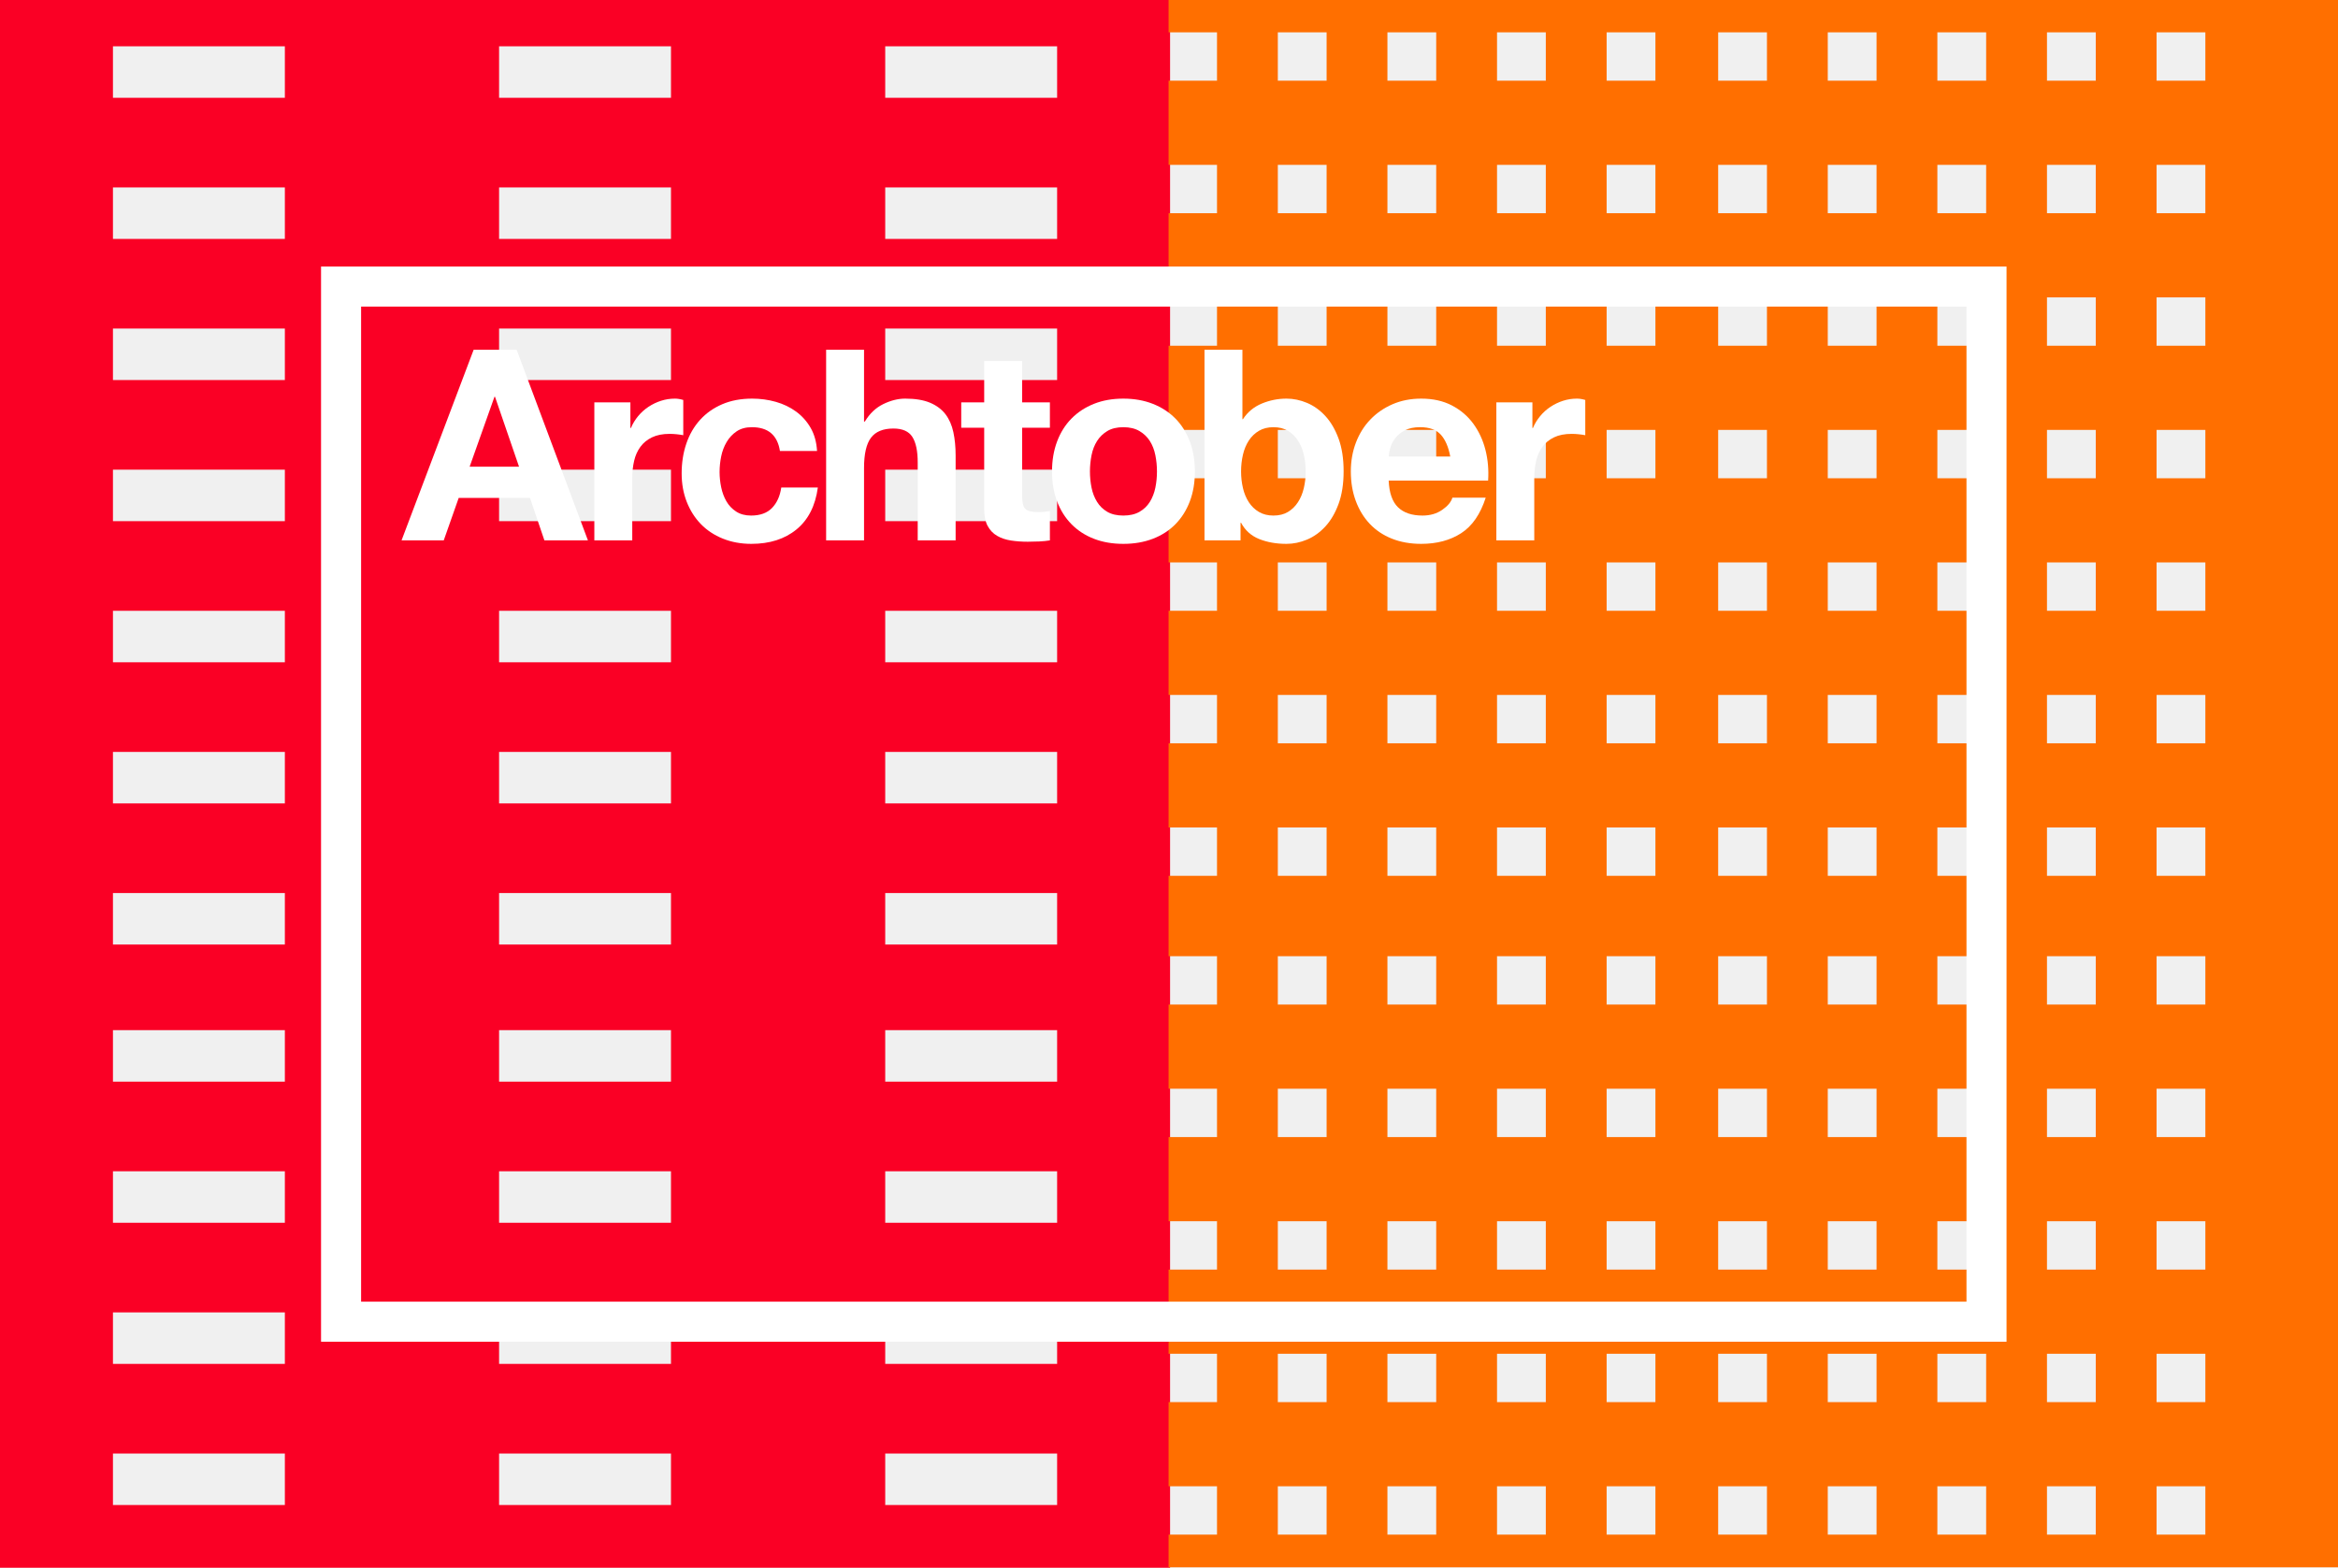
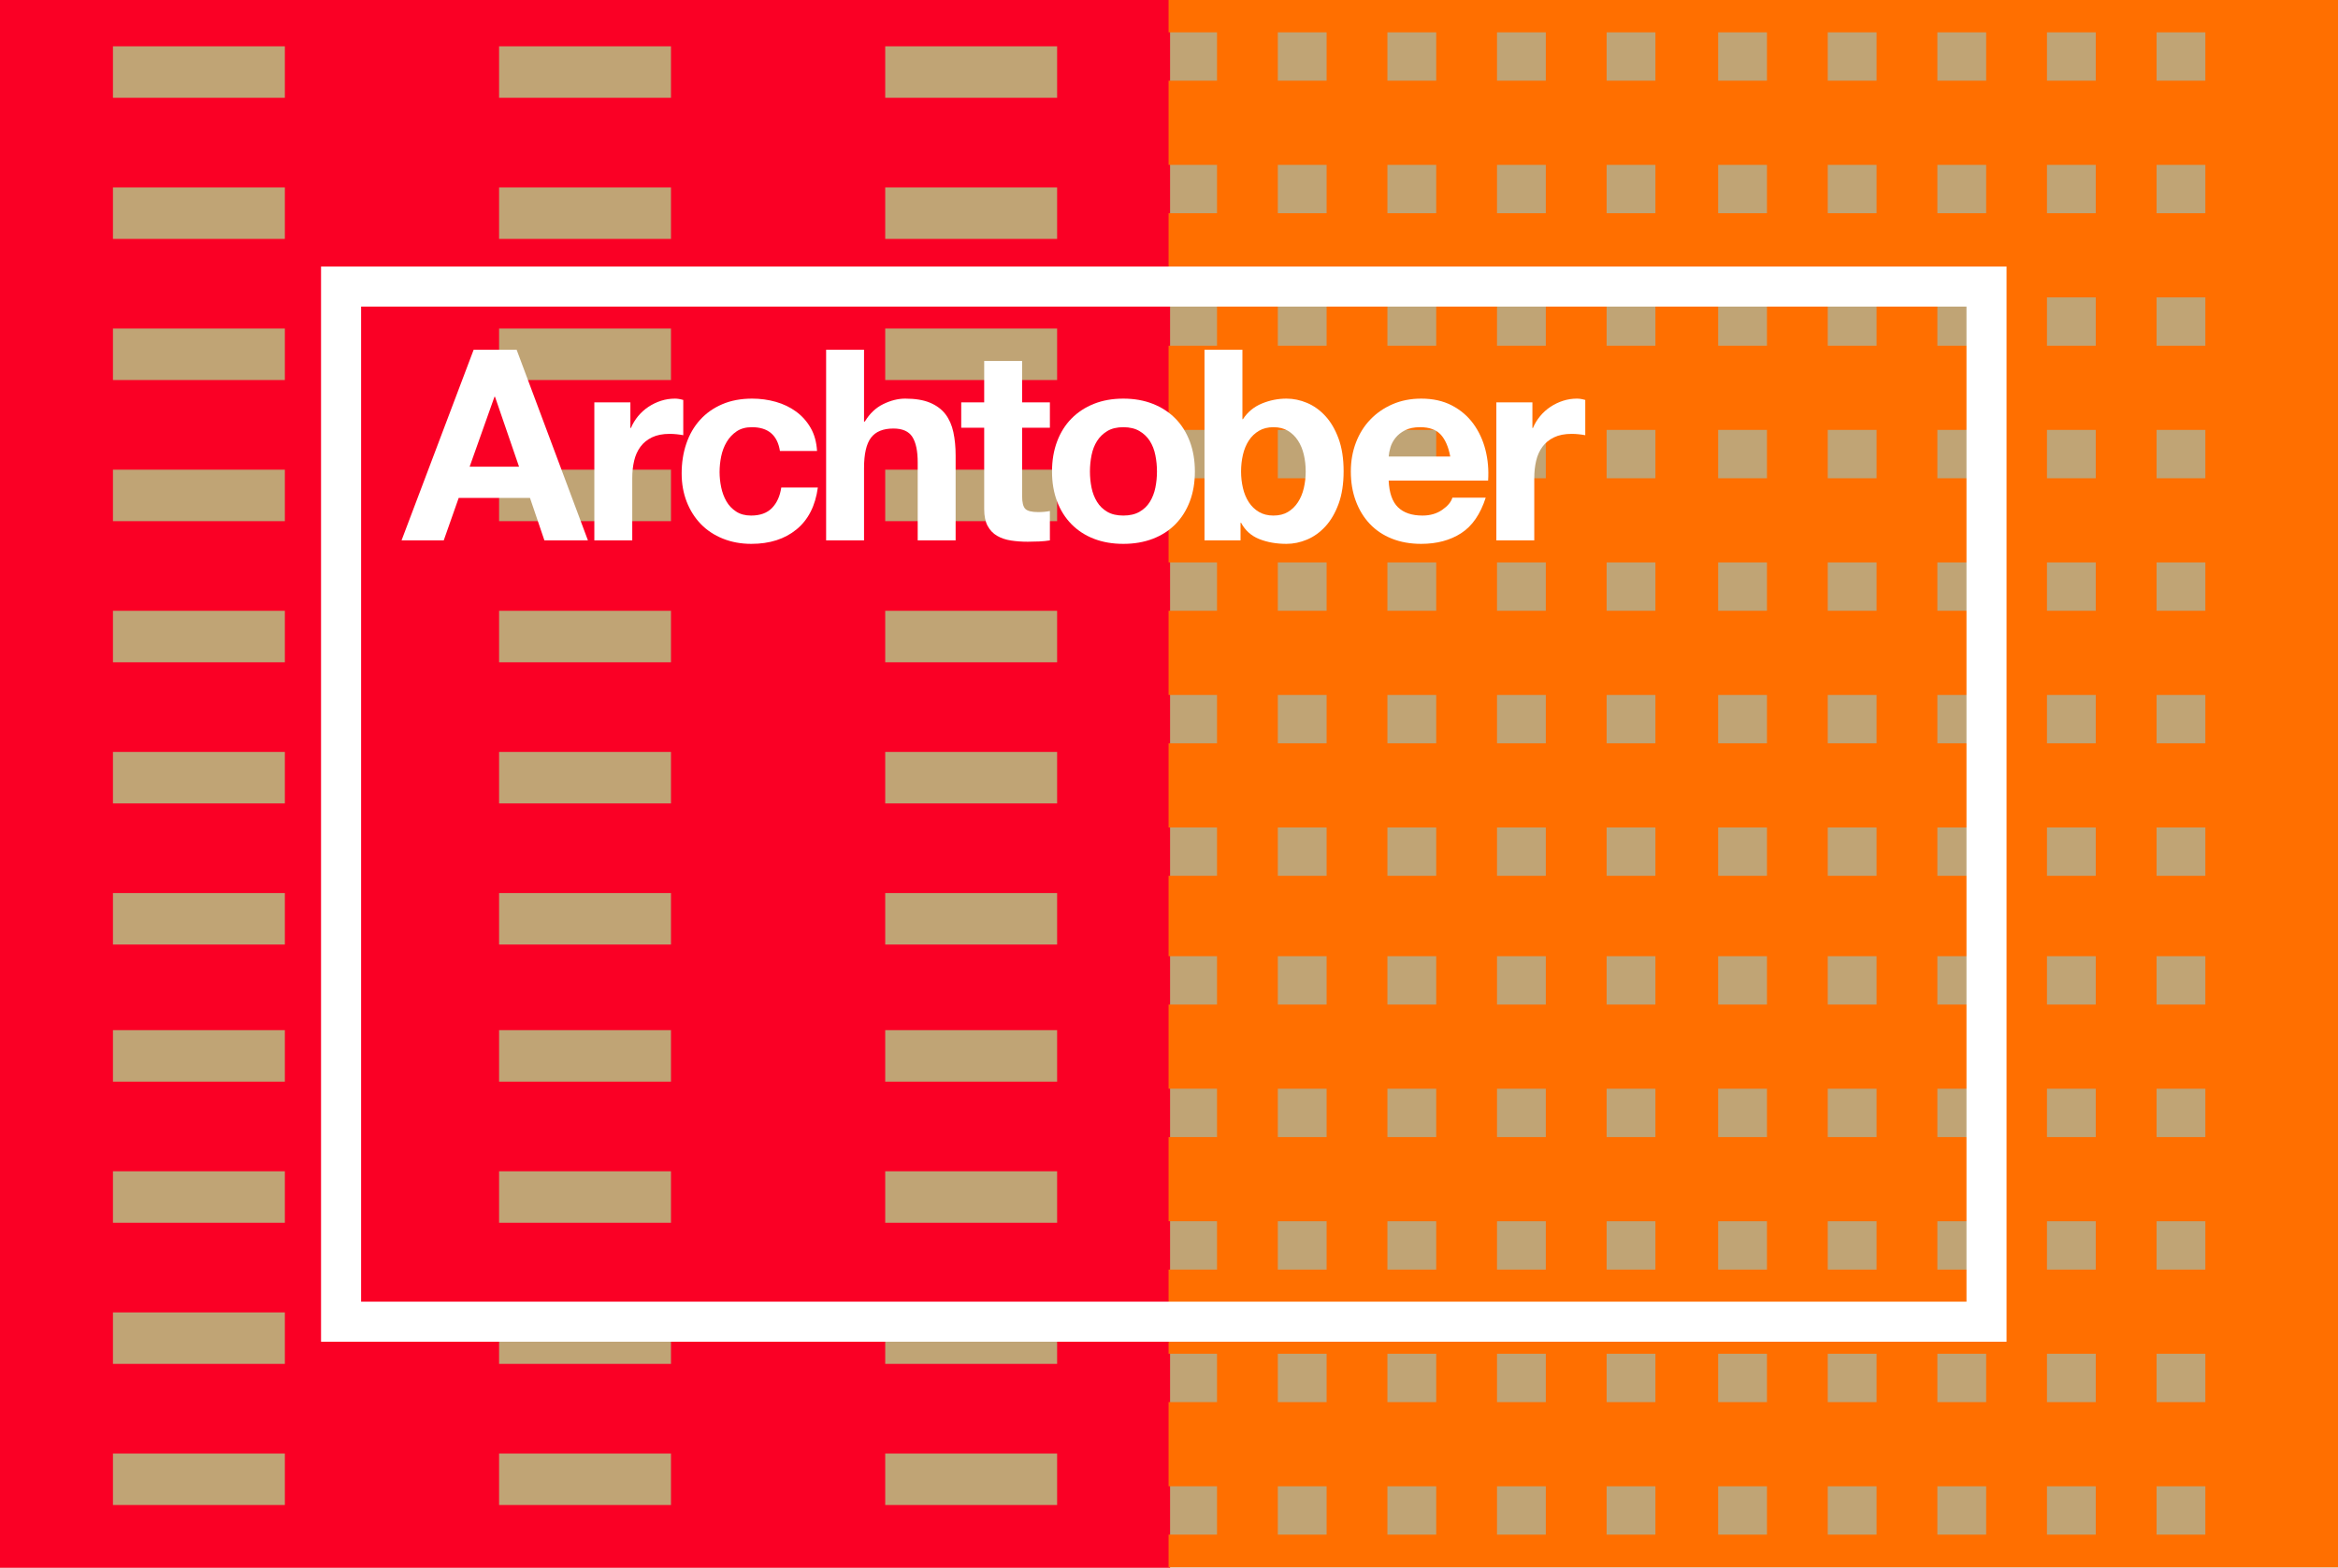
- <svg xmlns="http://www.w3.org/2000/svg" version="1.1" id="Layer_1" x="0px" y="0px" width="901.374px" height="604.367px" viewBox="0 0 901.374 604.367" enable-background="new 0 0 901.374 604.367" xml:space="preserve">
-   <path fill="#FA0025" d="M0,0v604.543h451.102V0H0z M109.822,580.354H43.546v-19.859h66.276V580.354z M109.822,525.934H43.546  v-19.857h66.276V525.934z M109.822,471.514H43.546v-19.857h66.276V471.514z M109.822,417.096H43.546v-19.859h66.276V417.096z   M109.822,364.227H43.546v-19.857h66.276V364.227z M109.822,309.809H43.546v-19.859h66.276V309.809z M109.822,255.388H43.546  v-19.857h66.276V255.388z M109.822,200.968H43.546v-19.857h66.276V200.968z M109.822,146.55H43.546v-19.859h66.276V146.55z   M109.822,92.13H43.546V72.273h66.276V92.13z M109.822,37.71H43.546V17.854h66.276V37.71z M258.688,580.354h-66.276v-19.859h66.276  V580.354z M258.688,525.934h-66.276v-19.857h66.276V525.934z M258.688,471.514h-66.276v-19.857h66.276V471.514z M258.688,417.096  h-66.276v-19.859h66.276V417.096z M258.688,364.227h-66.276v-19.857h66.276V364.227z M258.688,309.809h-66.276v-19.859h66.276  V309.809z M258.688,255.388h-66.276v-19.857h66.276V255.388z M258.688,200.968h-66.276v-19.857h66.276V200.968z M258.688,146.55  h-66.276v-19.859h66.276V146.55z M258.688,92.13h-66.276V72.273h66.276V92.13z M258.688,37.71h-66.276V17.854h66.276V37.71z   M407.555,580.354h-66.276v-19.859h66.276V580.354z M407.555,525.934h-66.276v-19.857h66.276V525.934z M407.555,471.514h-66.276  v-19.857h66.276V471.514z M407.555,417.096h-66.276v-19.859h66.276V417.096z M407.555,364.227h-66.276v-19.857h66.276V364.227z   M407.555,309.809h-66.276v-19.859h66.276V309.809z M407.555,255.388h-66.276v-19.857h66.276V255.388z M407.555,200.968h-66.276  v-19.857h66.276V200.968z M407.555,146.55h-66.276v-19.859h66.276V146.55z M407.555,92.13h-66.276V72.273h66.276V92.13z   M407.555,37.71h-66.276V17.854h66.276V37.71z" />
-   <path fill="#FF6F00" d="M450.523-0.176v12.645h18.674v18.648h-18.674v32.455h18.674V82.22h-18.674v32.454h18.674v18.646h-18.674  v32.455h18.674v18.646h-18.674v32.456h18.674v18.646h-18.674v32.453h18.674v18.647h-18.674v32.454h18.674v18.648h-18.674v30.996  h18.674v18.647h-18.674v32.454h18.674v18.648h-18.674v32.453h18.674v18.648h-18.674v32.453h18.674v18.647h-18.674v32.454h18.674  v18.646h-18.674v12.592h450.851V-0.176H450.523z M511.452,591.775h-18.812v-18.646h18.812V591.775z M511.452,540.675h-18.812  v-18.647h18.812V540.675z M511.452,489.574h-18.812v-18.648h18.812V489.574z M511.452,438.473h-18.812v-18.648h18.812V438.473z   M511.452,387.37h-18.812v-18.647h18.812V387.37z M511.452,337.727h-18.812v-18.648h18.812V337.727z M511.452,286.624h-18.812  v-18.647h18.812V286.624z M511.452,235.523h-18.812v-18.646h18.812V235.523z M511.452,184.421h-18.812v-18.646h18.812V184.421z   M511.452,133.32h-18.812v-18.646h18.812V133.32z M511.452,82.22h-18.812V63.572h18.812V82.22z M511.452,31.117h-18.812V12.469  h18.812V31.117z M553.707,591.775h-18.812v-18.646h18.812V591.775z M553.707,540.675h-18.812v-18.647h18.812V540.675z   M553.707,489.574h-18.812v-18.648h18.812V489.574z M553.707,438.473h-18.812v-18.648h18.812V438.473z M553.707,387.37h-18.812  v-18.647h18.812V387.37z M553.707,337.727h-18.812v-18.648h18.812V337.727z M553.707,286.624h-18.812v-18.647h18.812V286.624z   M553.707,235.523h-18.812v-18.646h18.812V235.523z M553.707,184.421h-18.812v-18.646h18.812V184.421z M553.707,133.32h-18.812  v-18.646h18.812V133.32z M553.707,82.22h-18.812V63.572h18.812V82.22z M553.707,31.117h-18.812V12.469h18.812V31.117z   M595.962,591.775H577.15v-18.646h18.812V591.775z M595.962,540.675H577.15v-18.647h18.812V540.675z M595.962,489.574H577.15  v-18.648h18.812V489.574z M595.962,438.473H577.15v-18.648h18.812V438.473z M595.962,387.37H577.15v-18.647h18.812V387.37z   M595.962,337.727H577.15v-18.648h18.812V337.727z M595.962,286.624H577.15v-18.647h18.812V286.624z M595.962,235.523H577.15  v-18.646h18.812V235.523z M595.962,184.421H577.15v-18.646h18.812V184.421z M595.962,133.32H577.15v-18.646h18.812V133.32z   M595.962,82.22H577.15V63.572h18.812V82.22z M595.962,31.117H577.15V12.469h18.812V31.117z M638.218,591.775h-18.812v-18.646  h18.812V591.775z M638.218,540.675h-18.812v-18.647h18.812V540.675z M638.218,489.574h-18.812v-18.648h18.812V489.574z   M638.218,438.473h-18.812v-18.648h18.812V438.473z M638.218,387.37h-18.812v-18.647h18.812V387.37z M638.218,337.727h-18.812  v-18.648h18.812V337.727z M638.218,286.624h-18.812v-18.647h18.812V286.624z M638.218,235.523h-18.812v-18.646h18.812V235.523z   M638.218,184.421h-18.812v-18.646h18.812V184.421z M638.218,133.32h-18.812v-18.646h18.812V133.32z M638.218,82.22h-18.812V63.572  h18.812V82.22z M638.218,31.117h-18.812V12.469h18.812V31.117z M681.22,591.775h-18.812v-18.646h18.812V591.775z M681.22,540.675  h-18.812v-18.647h18.812V540.675z M681.22,489.574h-18.812v-18.648h18.812V489.574z M681.22,438.473h-18.812v-18.648h18.812V438.473  z M681.22,387.37h-18.812v-18.647h18.812V387.37z M681.22,337.727h-18.812v-18.648h18.812V337.727z M681.22,286.624h-18.812v-18.647  h18.812V286.624z M681.22,235.523h-18.812v-18.646h18.812V235.523z M681.22,184.421h-18.812v-18.646h18.812V184.421z M681.22,133.32  h-18.812v-18.646h18.812V133.32z M681.22,82.22h-18.812V63.572h18.812V82.22z M681.22,31.117h-18.812V12.469h18.812V31.117z   M723.475,591.775h-18.812v-18.646h18.812V591.775z M723.475,540.675h-18.812v-18.647h18.812V540.675z M723.475,489.574h-18.812  v-18.648h18.812V489.574z M723.475,438.473h-18.812v-18.648h18.812V438.473z M723.475,387.37h-18.812v-18.647h18.812V387.37z   M723.475,337.727h-18.812v-18.648h18.812V337.727z M723.475,286.624h-18.812v-18.647h18.812V286.624z M723.475,235.523h-18.812  v-18.646h18.812V235.523z M723.475,184.421h-18.812v-18.646h18.812V184.421z M723.475,133.32h-18.812v-18.646h18.812V133.32z   M723.475,82.22h-18.812V63.572h18.812V82.22z M723.475,31.117h-18.812V12.469h18.812V31.117z M765.729,591.775h-18.812v-18.646  h18.812V591.775z M765.729,540.675h-18.812v-18.647h18.812V540.675z M765.729,489.574h-18.812v-18.648h18.812V489.574z   M765.729,438.473h-18.812v-18.648h18.812V438.473z M765.729,387.37h-18.812v-18.647h18.812V387.37z M765.729,337.727h-18.812  v-18.648h18.812V337.727z M765.729,286.624h-18.812v-18.647h18.812V286.624z M765.729,235.523h-18.812v-18.646h18.812V235.523z   M765.729,184.421h-18.812v-18.646h18.812V184.421z M765.729,133.32h-18.812v-18.646h18.812V133.32z M765.729,82.22h-18.812V63.572  h18.812V82.22z M765.729,31.117h-18.812V12.469h18.812V31.117z M807.984,591.775h-18.812v-18.646h18.812V591.775z M807.984,540.675  h-18.812v-18.647h18.812V540.675z M807.984,489.574h-18.812v-18.648h18.812V489.574z M807.984,438.473h-18.812v-18.648h18.812  V438.473z M807.984,387.37h-18.812v-18.647h18.812V387.37z M807.984,337.727h-18.812v-18.648h18.812V337.727z M807.984,286.624  h-18.812v-18.647h18.812V286.624z M807.984,235.523h-18.812v-18.646h18.812V235.523z M807.984,184.421h-18.812v-18.646h18.812  V184.421z M807.984,133.32h-18.812v-18.646h18.812V133.32z M807.984,82.22h-18.812V63.572h18.812V82.22z M807.984,31.117h-18.812  V12.469h18.812V31.117z M850.239,591.775h-18.812v-18.646h18.812V591.775z M850.239,540.675h-18.812v-18.647h18.812V540.675z   M850.239,489.574h-18.812v-18.648h18.812V489.574z M850.239,438.473h-18.812v-18.648h18.812V438.473z M850.239,387.37h-18.812  v-18.647h18.812V387.37z M850.239,337.727h-18.812v-18.648h18.812V337.727z M850.239,286.624h-18.812v-18.647h18.812V286.624z   M850.239,235.523h-18.812v-18.646h18.812V235.523z M850.239,184.421h-18.812v-18.646h18.812V184.421z M850.239,133.32h-18.812  v-18.646h18.812V133.32z M850.239,82.22h-18.812V63.572h18.812V82.22z M850.239,31.117h-18.812V12.469h18.812V31.117z" />
-   <path fill="#FFFFFF" d="M139.216,501.942h618.928V118.223H139.216V501.942z M773.587,517.385H123.774V102.781h649.812V517.385z" />
-   <path fill="#FFFFFF" d="M200.106,179.967l-9.265-26.973h-0.205l-9.575,26.973H200.106z M199.18,134.875l27.488,73.506h-16.781  l-5.56-16.369H176.84l-5.765,16.369h-16.267l27.797-73.506H199.18z" />
-   <path fill="#FFFFFF" d="M243.036,155.156v9.884h0.206c0.685-1.648,1.611-3.174,2.78-4.582c1.166-1.405,2.505-2.608,4.014-3.603  c1.509-0.994,3.123-1.766,4.839-2.316c1.715-0.549,3.5-0.824,5.354-0.824c0.96,0,2.023,0.172,3.191,0.515v13.59  c-0.687-0.137-1.511-0.258-2.471-0.361c-0.961-0.103-1.889-0.154-2.78-0.154c-2.676,0-4.941,0.447-6.795,1.338  c-1.852,0.892-3.345,2.11-4.477,3.654c-1.133,1.545-1.941,3.346-2.419,5.406c-0.482,2.058-0.722,4.29-0.722,6.691v23.987h-14.618  v-53.225H243.036z" />
-   <path fill="#FFFFFF" d="M289.877,164.73c-2.334,0-4.29,0.533-5.869,1.596c-1.578,1.064-2.865,2.437-3.86,4.117  c-0.996,1.683-1.698,3.536-2.11,5.56c-0.413,2.025-0.618,4.032-0.618,6.022c0,1.923,0.205,3.879,0.618,5.869  c0.412,1.991,1.08,3.792,2.008,5.405c0.926,1.613,2.178,2.933,3.757,3.963c1.577,1.03,3.5,1.543,5.765,1.543  c3.5,0,6.193-0.977,8.082-2.933c1.886-1.956,3.07-4.582,3.551-7.875h14.104c-0.961,7.069-3.706,12.456-8.235,16.162  c-4.53,3.706-10.331,5.56-17.399,5.56c-3.981,0-7.636-0.67-10.964-2.007c-3.33-1.339-6.161-3.209-8.494-5.611  c-2.333-2.402-4.153-5.267-5.456-8.596c-1.305-3.329-1.956-6.984-1.956-10.965c0-4.118,0.6-7.944,1.802-11.479  c1.199-3.534,2.968-6.589,5.301-9.162c2.332-2.574,5.182-4.581,8.546-6.023c3.361-1.441,7.206-2.162,11.53-2.162  c3.156,0,6.193,0.412,9.111,1.236c2.915,0.823,5.523,2.076,7.824,3.758c2.299,1.681,4.169,3.775,5.61,6.28  c1.442,2.505,2.266,5.474,2.471,8.905h-14.309C299.725,167.785,296.122,164.73,289.877,164.73" />
-   <path fill="#FFFFFF" d="M333.114,134.875v27.694h0.309c1.854-3.089,4.221-5.336,7.104-6.744c2.882-1.406,5.696-2.111,8.441-2.111  c3.912,0,7.121,0.533,9.627,1.596c2.503,1.066,4.477,2.54,5.919,4.428c1.44,1.888,2.453,4.187,3.037,6.896  c0.582,2.714,0.875,5.715,0.875,9.008v32.739h-14.619v-30.062c0-4.391-0.687-7.669-2.059-9.831  c-1.373-2.161-3.809-3.242-7.309-3.242c-3.981,0-6.864,1.184-8.648,3.551c-1.786,2.368-2.677,6.264-2.677,11.685v27.899h-14.618  v-73.506H333.114z" />
-   <path fill="#FFFFFF" d="M404.767,155.156v9.781H394.06v26.354c0,2.471,0.412,4.118,1.234,4.942c0.825,0.824,2.472,1.235,4.942,1.235  c0.824,0,1.612-0.033,2.369-0.102c0.754-0.068,1.474-0.171,2.161-0.309v11.324c-1.235,0.206-2.609,0.343-4.118,0.412  c-1.511,0.067-2.986,0.103-4.426,0.103c-2.267,0-4.411-0.154-6.436-0.463s-3.809-0.909-5.353-1.803  c-1.545-0.891-2.765-2.161-3.655-3.808c-0.893-1.647-1.338-3.81-1.338-6.486v-31.399h-8.853v-9.781h8.853V139.2h14.618v15.956  H404.767z" />
-   <path fill="#FFFFFF" d="M420.824,188.048c0.412,2.024,1.115,3.844,2.11,5.456c0.995,1.613,2.317,2.9,3.963,3.861  c1.648,0.962,3.708,1.44,6.178,1.44c2.472,0,4.547-0.478,6.229-1.44c1.68-0.961,3.018-2.248,4.015-3.861  c0.994-1.612,1.698-3.432,2.11-5.456c0.412-2.023,0.618-4.101,0.618-6.228c0-2.128-0.206-4.222-0.618-6.28  c-0.412-2.06-1.116-3.877-2.11-5.457c-0.997-1.578-2.335-2.865-4.015-3.86c-1.683-0.994-3.758-1.493-6.229-1.493  c-2.47,0-4.529,0.499-6.178,1.493c-1.646,0.995-2.968,2.282-3.963,3.86c-0.995,1.58-1.698,3.397-2.11,5.457  c-0.411,2.058-0.616,4.152-0.616,6.28C420.208,183.948,420.413,186.025,420.824,188.048 M407.544,170.239  c1.303-3.465,3.156-6.417,5.56-8.854c2.401-2.435,5.284-4.324,8.647-5.662c3.362-1.339,7.138-2.008,11.324-2.008  c4.186,0,7.979,0.669,11.377,2.008c3.396,1.338,6.296,3.227,8.698,5.662c2.402,2.437,4.255,5.389,5.561,8.854  c1.302,3.466,1.955,7.327,1.955,11.582c0,4.256-0.653,8.098-1.955,11.53c-1.306,3.432-3.158,6.366-5.561,8.802  c-2.402,2.437-5.302,4.308-8.698,5.61c-3.398,1.303-7.191,1.956-11.377,1.956c-4.187,0-7.962-0.653-11.324-1.956  c-3.363-1.302-6.246-3.173-8.647-5.61c-2.403-2.436-4.257-5.37-5.56-8.802c-1.305-3.432-1.956-7.274-1.956-11.53  C405.588,177.565,406.239,173.705,407.544,170.239" />
-   <path fill="#FFFFFF" d="M502.669,175.334c-0.481-2.059-1.236-3.876-2.265-5.456c-1.03-1.578-2.317-2.831-3.86-3.758  c-1.545-0.926-3.416-1.39-5.612-1.39c-2.127,0-3.98,0.464-5.559,1.39c-1.58,0.927-2.882,2.18-3.912,3.758  c-1.03,1.58-1.785,3.397-2.265,5.456c-0.481,2.059-0.721,4.221-0.721,6.486c0,2.197,0.239,4.323,0.721,6.383  c0.479,2.059,1.234,3.878,2.265,5.455c1.03,1.58,2.332,2.832,3.912,3.759c1.578,0.927,3.432,1.389,5.559,1.389  c2.196,0,4.067-0.462,5.612-1.389c1.543-0.927,2.83-2.179,3.86-3.759c1.028-1.577,1.783-3.396,2.265-5.455  c0.478-2.06,0.72-4.186,0.72-6.383C503.389,179.555,503.146,177.393,502.669,175.334 M478.99,134.875v26.766h0.206  c1.784-2.743,4.203-4.751,7.259-6.022c3.052-1.269,6.228-1.905,9.521-1.905c2.678,0,5.318,0.551,7.928,1.648  c2.607,1.098,4.958,2.78,7.051,5.044c2.094,2.266,3.792,5.165,5.098,8.7c1.302,3.535,1.955,7.739,1.955,12.611  c0,4.874-0.653,9.077-1.955,12.611c-1.306,3.535-3.004,6.435-5.098,8.699c-2.093,2.265-4.443,3.947-7.051,5.045  c-2.609,1.097-5.25,1.647-7.928,1.647c-3.912,0-7.412-0.618-10.501-1.854c-3.088-1.235-5.423-3.327-7-6.279h-0.206v6.795h-13.897  v-73.506H478.99z" />
-   <path fill="#FFFFFF" d="M555.474,167.613c-1.748-1.921-4.404-2.883-7.965-2.883c-2.33,0-4.266,0.396-5.809,1.184  c-1.539,0.789-2.772,1.768-3.698,2.934c-0.925,1.168-1.577,2.403-1.952,3.706c-0.378,1.305-0.602,2.471-0.669,3.5h23.741  C558.436,172.348,557.22,169.535,555.474,167.613 M538.979,195.615c2.192,2.128,5.343,3.191,9.454,3.191  c2.946,0,5.481-0.737,7.605-2.213c2.123-1.476,3.425-3.036,3.905-4.684h12.847c-2.056,6.383-5.207,10.947-9.454,13.692  c-4.249,2.746-9.389,4.118-15.416,4.118c-4.181,0-7.949-0.67-11.307-2.007c-3.356-1.338-6.2-3.244-8.528-5.714  c-2.33-2.471-4.129-5.422-5.396-8.854c-1.269-3.43-1.9-7.207-1.9-11.324c0-3.98,0.649-7.686,1.951-11.119  c1.302-3.431,3.151-6.399,5.551-8.905c2.397-2.505,5.258-4.478,8.581-5.919c3.321-1.442,7.006-2.163,11.049-2.163  c4.521,0,8.461,0.876,11.817,2.625c3.357,1.751,6.116,4.102,8.274,7.053c2.157,2.952,3.716,6.315,4.675,10.089  c0.959,3.775,1.301,7.721,1.028,11.839h-38.334C535.587,190.055,536.784,193.489,538.979,195.615" />
-   <path fill="#FFFFFF" d="M590.791,155.156v9.884h0.206c0.685-1.648,1.611-3.174,2.78-4.582c1.166-1.405,2.505-2.608,4.014-3.603  c1.509-0.994,3.123-1.766,4.839-2.316c1.714-0.549,3.5-0.824,5.354-0.824c0.96,0,2.022,0.172,3.19,0.515v13.59  c-0.688-0.137-1.511-0.258-2.471-0.361c-0.961-0.103-1.889-0.154-2.78-0.154c-2.676,0-4.94,0.447-6.795,1.338  c-1.852,0.892-3.345,2.11-4.477,3.654c-1.134,1.545-1.941,3.346-2.419,5.406c-0.482,2.058-0.723,4.29-0.723,6.691v23.987h-14.617  v-53.225H590.791z" />
+ <svg xmlns="http://www.w3.org/2000/svg" version="1.1" x="0px" y="0px" width="901.375px" height="604.367px" viewBox="0 0 901.375 604.367" enable-background="new 0 0 901.375 604.367" xml:space="preserve">
+   <g id="Layer_2">
+     <rect fill="#C0A475" width="901.375" height="604.367" />
+   </g>
+   <g id="Layer_1">
+     <g>
+       <path fill="#FA0025" d="M0,0v604.543h451.102V0H0z M109.822,580.354H43.546v-19.858h66.276V580.354L109.822,580.354z     M109.822,525.934H43.546v-19.856h66.276V525.934L109.822,525.934z M109.822,471.514H43.546v-19.856h66.276V471.514    L109.822,471.514z M109.822,417.096H43.546v-19.858h66.276V417.096L109.822,417.096z M109.822,364.227H43.546V344.37h66.276    V364.227L109.822,364.227z M109.822,309.809H43.546V289.95h66.276V309.809L109.822,309.809z M109.822,255.388H43.546v-19.857    h66.276V255.388L109.822,255.388z M109.822,200.968H43.546v-19.857h66.276V200.968L109.822,200.968z M109.822,146.55H43.546    v-19.859h66.276V146.55L109.822,146.55z M109.822,92.13H43.546V72.273h66.276V92.13L109.822,92.13z M109.822,37.71H43.546V17.854    h66.276V37.71L109.822,37.71z M258.688,580.354h-66.276v-19.858h66.276V580.354z M258.688,525.934h-66.276v-19.856h66.276V525.934    z M258.688,471.514h-66.276v-19.856h66.276V471.514z M258.688,417.096h-66.276v-19.858h66.276V417.096z M258.688,364.227h-66.276    V344.37h66.276V364.227z M258.688,309.809h-66.276V289.95h66.276V309.809z M258.688,255.388h-66.276v-19.857h66.276V255.388z     M258.688,200.968h-66.276v-19.857h66.276V200.968z M258.688,146.55h-66.276v-19.859h66.276V146.55z M258.688,92.13h-66.276    V72.273h66.276V92.13z M258.688,37.71h-66.276V17.854h66.276V37.71z M407.555,580.354h-66.276v-19.858h66.276V580.354z     M407.555,525.934h-66.276v-19.856h66.276V525.934z M407.555,471.514h-66.276v-19.856h66.276V471.514z M407.555,417.096h-66.276    v-19.858h66.276V417.096z M407.555,364.227h-66.276V344.37h66.276V364.227z M407.555,309.809h-66.276V289.95h66.276V309.809z     M407.555,255.388h-66.276v-19.857h66.276V255.388z M407.555,200.968h-66.276v-19.857h66.276V200.968z M407.555,146.55h-66.276    v-19.859h66.276V146.55z M407.555,92.13h-66.276V72.273h66.276V92.13z M407.555,37.71h-66.276V17.854h66.276V37.71z" />
+     </g>
+     <g>
+       <path fill="#FF6F00" d="M450.523-0.176v12.645h18.673v18.648h-18.673v32.455h18.673V82.22h-18.673v32.454h18.673v18.646h-18.673    v32.455h18.673v18.646h-18.673v32.456h18.673v18.646h-18.673v32.453h18.673v18.647h-18.673v32.454h18.673v18.647h-18.673v30.996    h18.673v18.647h-18.673v32.454h18.673v18.647h-18.673v32.453h18.673v18.648h-18.673v32.453h18.673v18.646h-18.673v32.454h18.673    v18.646h-18.673v12.592h450.851V-0.176H450.523z M511.453,591.775H492.64v-18.646h18.812V591.775z M511.453,540.675H492.64    v-18.646h18.812V540.675z M511.453,489.574H492.64v-18.648h18.812V489.574z M511.453,438.473H492.64v-18.647h18.812V438.473z     M511.453,387.37H492.64v-18.647h18.812V387.37z M511.453,337.727H492.64v-18.647h18.812V337.727z M511.453,286.624H492.64    v-18.647h18.812V286.624z M511.453,235.523H492.64v-18.646h18.812V235.523z M511.453,184.421H492.64v-18.646h18.812V184.421z     M511.453,133.32H492.64v-18.646h18.812V133.32z M511.453,82.22H492.64V63.572h18.812V82.22z M511.453,31.117H492.64V12.469    h18.812V31.117z M553.707,591.775h-18.812v-18.646h18.812V591.775z M553.707,540.675h-18.812v-18.646h18.812V540.675z     M553.707,489.574h-18.812v-18.648h18.812V489.574z M553.707,438.473h-18.812v-18.647h18.812V438.473z M553.707,387.37h-18.812    v-18.647h18.812V387.37z M553.707,337.727h-18.812v-18.647h18.812V337.727z M553.707,286.624h-18.812v-18.647h18.812V286.624z     M553.707,235.523h-18.812v-18.646h18.812V235.523z M553.707,184.421h-18.812v-18.646h18.812V184.421z M553.707,133.32h-18.812    v-18.646h18.812V133.32z M553.707,82.22h-18.812V63.572h18.812V82.22z M553.707,31.117h-18.812V12.469h18.812V31.117z     M595.962,591.775H577.15v-18.646h18.812V591.775L595.962,591.775z M595.962,540.675H577.15v-18.646h18.812V540.675    L595.962,540.675z M595.962,489.574H577.15v-18.648h18.812V489.574L595.962,489.574z M595.962,438.473H577.15v-18.647h18.812    V438.473L595.962,438.473z M595.962,387.37H577.15v-18.647h18.812V387.37L595.962,387.37z M595.962,337.727H577.15v-18.647h18.812    V337.727L595.962,337.727z M595.962,286.624H577.15v-18.647h18.812V286.624L595.962,286.624z M595.962,235.523H577.15v-18.646    h18.812V235.523L595.962,235.523z M595.962,184.421H577.15v-18.646h18.812V184.421L595.962,184.421z M595.962,133.32H577.15    v-18.646h18.812V133.32L595.962,133.32z M595.962,82.22H577.15V63.572h18.812V82.22L595.962,82.22z M595.962,31.117H577.15V12.469    h18.812V31.117L595.962,31.117z M638.218,591.775h-18.812v-18.646h18.812V591.775z M638.218,540.675h-18.812v-18.646h18.812    V540.675z M638.218,489.574h-18.812v-18.648h18.812V489.574z M638.218,438.473h-18.812v-18.647h18.812V438.473z M638.218,387.37    h-18.812v-18.647h18.812V387.37z M638.218,337.727h-18.812v-18.647h18.812V337.727z M638.218,286.624h-18.812v-18.647h18.812    V286.624z M638.218,235.523h-18.812v-18.646h18.812V235.523z M638.218,184.421h-18.812v-18.646h18.812V184.421z M638.218,133.32    h-18.812v-18.646h18.812V133.32z M638.218,82.22h-18.812V63.572h18.812V82.22z M638.218,31.117h-18.812V12.469h18.812V31.117z     M681.22,591.775h-18.812v-18.646h18.812V591.775z M681.22,540.675h-18.812v-18.646h18.812V540.675z M681.22,489.574h-18.812    v-18.648h18.812V489.574z M681.22,438.473h-18.812v-18.647h18.812V438.473z M681.22,387.37h-18.812v-18.647h18.812V387.37z     M681.22,337.727h-18.812v-18.647h18.812V337.727z M681.22,286.624h-18.812v-18.647h18.812V286.624z M681.22,235.523h-18.812    v-18.646h18.812V235.523z M681.22,184.421h-18.812v-18.646h18.812V184.421z M681.22,133.32h-18.812v-18.646h18.812V133.32z     M681.22,82.22h-18.812V63.572h18.812V82.22z M681.22,31.117h-18.812V12.469h18.812V31.117z M723.474,591.775h-18.811v-18.646    h18.811V591.775z M723.474,540.675h-18.811v-18.646h18.811V540.675z M723.474,489.574h-18.811v-18.648h18.811V489.574z     M723.474,438.473h-18.811v-18.647h18.811V438.473z M723.474,387.37h-18.811v-18.647h18.811V387.37z M723.474,337.727h-18.811    v-18.647h18.811V337.727z M723.474,286.624h-18.811v-18.647h18.811V286.624z M723.474,235.523h-18.811v-18.646h18.811V235.523z     M723.474,184.421h-18.811v-18.646h18.811V184.421z M723.474,133.32h-18.811v-18.646h18.811V133.32z M723.474,82.22h-18.811    V63.572h18.811V82.22z M723.474,31.117h-18.811V12.469h18.811V31.117z M765.728,591.775h-18.811v-18.646h18.811V591.775z     M765.728,540.675h-18.811v-18.646h18.811V540.675z M765.728,489.574h-18.811v-18.648h18.811V489.574z M765.728,438.473h-18.811    v-18.647h18.811V438.473z M765.728,387.37h-18.811v-18.647h18.811V387.37z M765.728,337.727h-18.811v-18.647h18.811V337.727z     M765.728,286.624h-18.811v-18.647h18.811V286.624z M765.728,235.523h-18.811v-18.646h18.811V235.523z M765.728,184.421h-18.811    v-18.646h18.811V184.421z M765.728,133.32h-18.811v-18.646h18.811V133.32z M765.728,82.22h-18.811V63.572h18.811V82.22z     M765.728,31.117h-18.811V12.469h18.811V31.117z M807.984,591.775h-18.812v-18.646h18.812V591.775z M807.984,540.675h-18.812    v-18.646h18.812V540.675z M807.984,489.574h-18.812v-18.648h18.812V489.574z M807.984,438.473h-18.812v-18.647h18.812V438.473z     M807.984,387.37h-18.812v-18.647h18.812V387.37z M807.984,337.727h-18.812v-18.647h18.812V337.727z M807.984,286.624h-18.812    v-18.647h18.812V286.624z M807.984,235.523h-18.812v-18.646h18.812V235.523z M807.984,184.421h-18.812v-18.646h18.812V184.421z     M807.984,133.32h-18.812v-18.646h18.812V133.32z M807.984,82.22h-18.812V63.572h18.812V82.22z M807.984,31.117h-18.812V12.469    h18.812V31.117z M850.24,591.775h-18.812v-18.646h18.812V591.775z M850.24,540.675h-18.812v-18.646h18.812V540.675z     M850.24,489.574h-18.812v-18.648h18.812V489.574z M850.24,438.473h-18.812v-18.647h18.812V438.473z M850.24,387.37h-18.812    v-18.647h18.812V387.37z M850.24,337.727h-18.812v-18.647h18.812V337.727z M850.24,286.624h-18.812v-18.647h18.812V286.624z     M850.24,235.523h-18.812v-18.646h18.812V235.523z M850.24,184.421h-18.812v-18.646h18.812V184.421z M850.24,133.32h-18.812    v-18.646h18.812V133.32z M850.24,82.22h-18.812V63.572h18.812V82.22z M850.24,31.117h-18.812V12.469h18.812V31.117z" />
+     </g>
+     <g>
+       <path fill="#FFFFFF" d="M139.216,501.942h618.928V118.223H139.216V501.942z M773.587,517.385H123.774V102.781h649.812v414.604    H773.587z" />
+     </g>
+     <g>
+       <path fill="#FFFFFF" d="M200.106,179.967l-9.265-26.973h-0.205l-9.575,26.973H200.106z M199.18,134.875l27.488,73.506h-16.781    l-5.56-16.369H176.84l-5.765,16.369h-16.267l27.797-73.506H199.18z" />
+     </g>
+     <g>
+       <path fill="#FFFFFF" d="M243.036,155.156v9.884h0.206c0.685-1.648,1.611-3.174,2.78-4.582c1.166-1.405,2.505-2.608,4.014-3.603    c1.509-0.994,3.123-1.766,4.839-2.316c1.715-0.549,3.5-0.824,5.354-0.824c0.96,0,2.023,0.172,3.191,0.515v13.59    c-0.687-0.137-1.511-0.258-2.471-0.361c-0.961-0.103-1.889-0.154-2.78-0.154c-2.676,0-4.941,0.447-6.795,1.338    c-1.852,0.892-3.345,2.11-4.477,3.654c-1.133,1.545-1.941,3.346-2.419,5.406c-0.482,2.058-0.722,4.29-0.722,6.691v23.987h-14.618    v-53.225H243.036z" />
+     </g>
+     <g>
+       <path fill="#FFFFFF" d="M289.877,164.73c-2.334,0-4.29,0.533-5.869,1.596c-1.578,1.064-2.865,2.437-3.86,4.117    c-0.996,1.683-1.698,3.536-2.11,5.56c-0.413,2.025-0.618,4.032-0.618,6.022c0,1.923,0.205,3.879,0.618,5.869    c0.412,1.991,1.08,3.792,2.008,5.405c0.926,1.613,2.178,2.933,3.757,3.963c1.577,1.03,3.5,1.543,5.765,1.543    c3.5,0,6.193-0.977,8.082-2.933c1.886-1.956,3.07-4.582,3.551-7.875h14.104c-0.961,7.069-3.706,12.456-8.235,16.162    c-4.53,3.706-10.331,5.56-17.399,5.56c-3.981,0-7.636-0.67-10.964-2.007c-3.33-1.339-6.161-3.209-8.494-5.611    s-4.153-5.267-5.456-8.596c-1.305-3.329-1.956-6.984-1.956-10.965c0-4.118,0.6-7.944,1.802-11.479    c1.199-3.534,2.968-6.589,5.301-9.162c2.332-2.574,5.182-4.581,8.546-6.023c3.361-1.441,7.206-2.162,11.53-2.162    c3.156,0,6.193,0.412,9.111,1.236c2.915,0.823,5.523,2.076,7.824,3.758c2.299,1.681,4.169,3.775,5.61,6.28    c1.442,2.505,2.266,5.474,2.471,8.905h-14.309C299.725,167.785,296.122,164.73,289.877,164.73" />
+     </g>
+     <g>
+       <path fill="#FFFFFF" d="M333.114,134.875v27.694h0.309c1.854-3.089,4.221-5.336,7.104-6.744c2.882-1.406,5.696-2.111,8.441-2.111    c3.912,0,7.121,0.533,9.627,1.596c2.503,1.066,4.477,2.54,5.919,4.428c1.44,1.888,2.453,4.187,3.037,6.896    c0.582,2.714,0.875,5.715,0.875,9.008v32.739h-14.619v-30.062c0-4.391-0.687-7.669-2.059-9.831    c-1.373-2.161-3.809-3.242-7.309-3.242c-3.981,0-6.864,1.184-8.648,3.551c-1.786,2.368-2.677,6.264-2.677,11.685v27.899h-14.618    v-73.506H333.114L333.114,134.875z" />
+     </g>
+     <g>
+       <path fill="#FFFFFF" d="M404.767,155.156v9.781H394.06v26.354c0,2.471,0.412,4.118,1.234,4.942    c0.825,0.824,2.472,1.235,4.942,1.235c0.823,0,1.611-0.033,2.369-0.102c0.754-0.068,1.474-0.171,2.16-0.309v11.324    c-1.234,0.206-2.608,0.343-4.117,0.412c-1.512,0.067-2.986,0.103-4.427,0.103c-2.267,0-4.411-0.154-6.436-0.463    c-2.025-0.309-3.809-0.909-5.353-1.803c-1.545-0.891-2.765-2.161-3.655-3.808c-0.893-1.647-1.338-3.81-1.338-6.486v-31.399h-8.853    v-9.781h8.853V139.2h14.618v15.956H404.767z" />
+     </g>
+     <g>
+       <path fill="#FFFFFF" d="M420.824,188.048c0.412,2.024,1.115,3.844,2.109,5.456c0.995,1.613,2.317,2.9,3.964,3.861    c1.647,0.962,3.708,1.44,6.178,1.44c2.472,0,4.547-0.478,6.229-1.44c1.681-0.961,3.019-2.248,4.016-3.861    c0.993-1.612,1.697-3.432,2.109-5.456c0.412-2.023,0.618-4.101,0.618-6.228c0-2.128-0.206-4.222-0.618-6.28    c-0.412-2.06-1.116-3.877-2.109-5.457c-0.997-1.578-2.335-2.865-4.016-3.86c-1.683-0.994-3.758-1.493-6.229-1.493    c-2.47,0-4.529,0.499-6.178,1.493c-1.646,0.995-2.969,2.282-3.964,3.86c-0.994,1.58-1.697,3.397-2.109,5.457    c-0.411,2.058-0.616,4.152-0.616,6.28C420.208,183.948,420.413,186.025,420.824,188.048 M407.544,170.239    c1.303-3.465,3.156-6.417,5.56-8.854c2.401-2.435,5.284-4.324,8.647-5.662c3.362-1.339,7.138-2.008,11.324-2.008    c4.186,0,7.979,0.669,11.377,2.008c3.396,1.338,6.296,3.227,8.698,5.662c2.402,2.437,4.256,5.389,5.561,8.854    c1.303,3.466,1.955,7.327,1.955,11.582c0,4.256-0.652,8.098-1.955,11.53c-1.305,3.432-3.158,6.366-5.561,8.802    c-2.402,2.437-5.302,4.308-8.698,5.61c-3.398,1.303-7.191,1.956-11.377,1.956c-4.188,0-7.962-0.653-11.324-1.956    c-3.363-1.302-6.246-3.173-8.647-5.61c-2.402-2.436-4.257-5.37-5.56-8.802c-1.305-3.432-1.956-7.274-1.956-11.53    C405.588,177.565,406.239,173.705,407.544,170.239" />
+     </g>
+     <g>
+       <path fill="#FFFFFF" d="M502.669,175.334c-0.482-2.059-1.236-3.876-2.266-5.456c-1.029-1.578-2.316-2.831-3.859-3.758    c-1.545-0.926-3.416-1.39-5.613-1.39c-2.127,0-3.979,0.464-5.559,1.39c-1.58,0.927-2.881,2.18-3.912,3.758    c-1.029,1.58-1.785,3.397-2.264,5.456c-0.482,2.059-0.723,4.221-0.723,6.486c0,2.197,0.24,4.323,0.723,6.383    c0.479,2.059,1.232,3.878,2.264,5.455c1.031,1.58,2.332,2.832,3.912,3.759c1.578,0.927,3.432,1.389,5.559,1.389    c2.197,0,4.068-0.462,5.613-1.389c1.543-0.927,2.83-2.179,3.859-3.759c1.027-1.577,1.783-3.396,2.266-5.455    c0.477-2.06,0.719-4.186,0.719-6.383C503.388,179.555,503.146,177.393,502.669,175.334 M478.99,134.875v26.766h0.207    c1.783-2.743,4.203-4.751,7.258-6.022c3.053-1.269,6.229-1.905,9.521-1.905c2.678,0,5.318,0.551,7.928,1.648    c2.607,1.098,4.959,2.78,7.051,5.044c2.094,2.266,3.793,5.165,5.098,8.7c1.303,3.535,1.955,7.739,1.955,12.611    c0,4.874-0.652,9.077-1.955,12.611c-1.305,3.535-3.004,6.435-5.098,8.699c-2.092,2.265-4.443,3.947-7.051,5.045    c-2.609,1.097-5.25,1.646-7.928,1.646c-3.912,0-7.412-0.618-10.502-1.854c-3.088-1.235-5.422-3.327-7-6.279h-0.205v6.795h-13.896    v-73.506H478.99z" />
+     </g>
+     <g>
+       <path fill="#FFFFFF" d="M555.474,167.613c-1.748-1.921-4.404-2.883-7.965-2.883c-2.33,0-4.266,0.396-5.809,1.184    c-1.539,0.789-2.773,1.768-3.699,2.934c-0.924,1.168-1.576,2.403-1.951,3.706c-0.379,1.305-0.602,2.471-0.67,3.5h23.742    C558.435,172.348,557.22,169.535,555.474,167.613 M538.978,195.615c2.193,2.128,5.344,3.191,9.455,3.191    c2.945,0,5.48-0.737,7.605-2.213c2.123-1.476,3.424-3.036,3.904-4.684h12.848c-2.057,6.383-5.207,10.947-9.455,13.692    c-4.248,2.746-9.389,4.118-15.416,4.118c-4.18,0-7.949-0.67-11.307-2.007c-3.355-1.338-6.199-3.244-8.527-5.714    c-2.33-2.471-4.129-5.422-5.396-8.854c-1.27-3.43-1.9-7.207-1.9-11.324c0-3.98,0.648-7.686,1.951-11.119    c1.303-3.431,3.15-6.399,5.551-8.905c2.396-2.505,5.258-4.478,8.582-5.919c3.32-1.442,7.006-2.163,11.049-2.163    c4.521,0,8.461,0.876,11.816,2.625c3.357,1.751,6.115,4.102,8.273,7.053c2.158,2.952,3.717,6.315,4.676,10.089    c0.959,3.775,1.301,7.721,1.027,11.839H535.38C535.587,190.055,536.785,193.489,538.978,195.615" />
+     </g>
+     <g>
+       <path fill="#FFFFFF" d="M590.791,155.156v9.884h0.207c0.684-1.648,1.611-3.174,2.779-4.582c1.166-1.405,2.506-2.608,4.014-3.603    c1.51-0.994,3.123-1.766,4.84-2.316c1.713-0.549,3.5-0.824,5.354-0.824c0.961,0,2.021,0.172,3.189,0.515v13.59    c-0.688-0.137-1.51-0.258-2.471-0.361s-1.889-0.154-2.779-0.154c-2.676,0-4.939,0.447-6.795,1.338    c-1.852,0.892-3.346,2.11-4.477,3.654c-1.135,1.545-1.941,3.346-2.42,5.406c-0.482,2.058-0.723,4.29-0.723,6.691v23.987h-14.617    v-53.225H590.791z" />
+     </g>
+   </g>
</svg>
